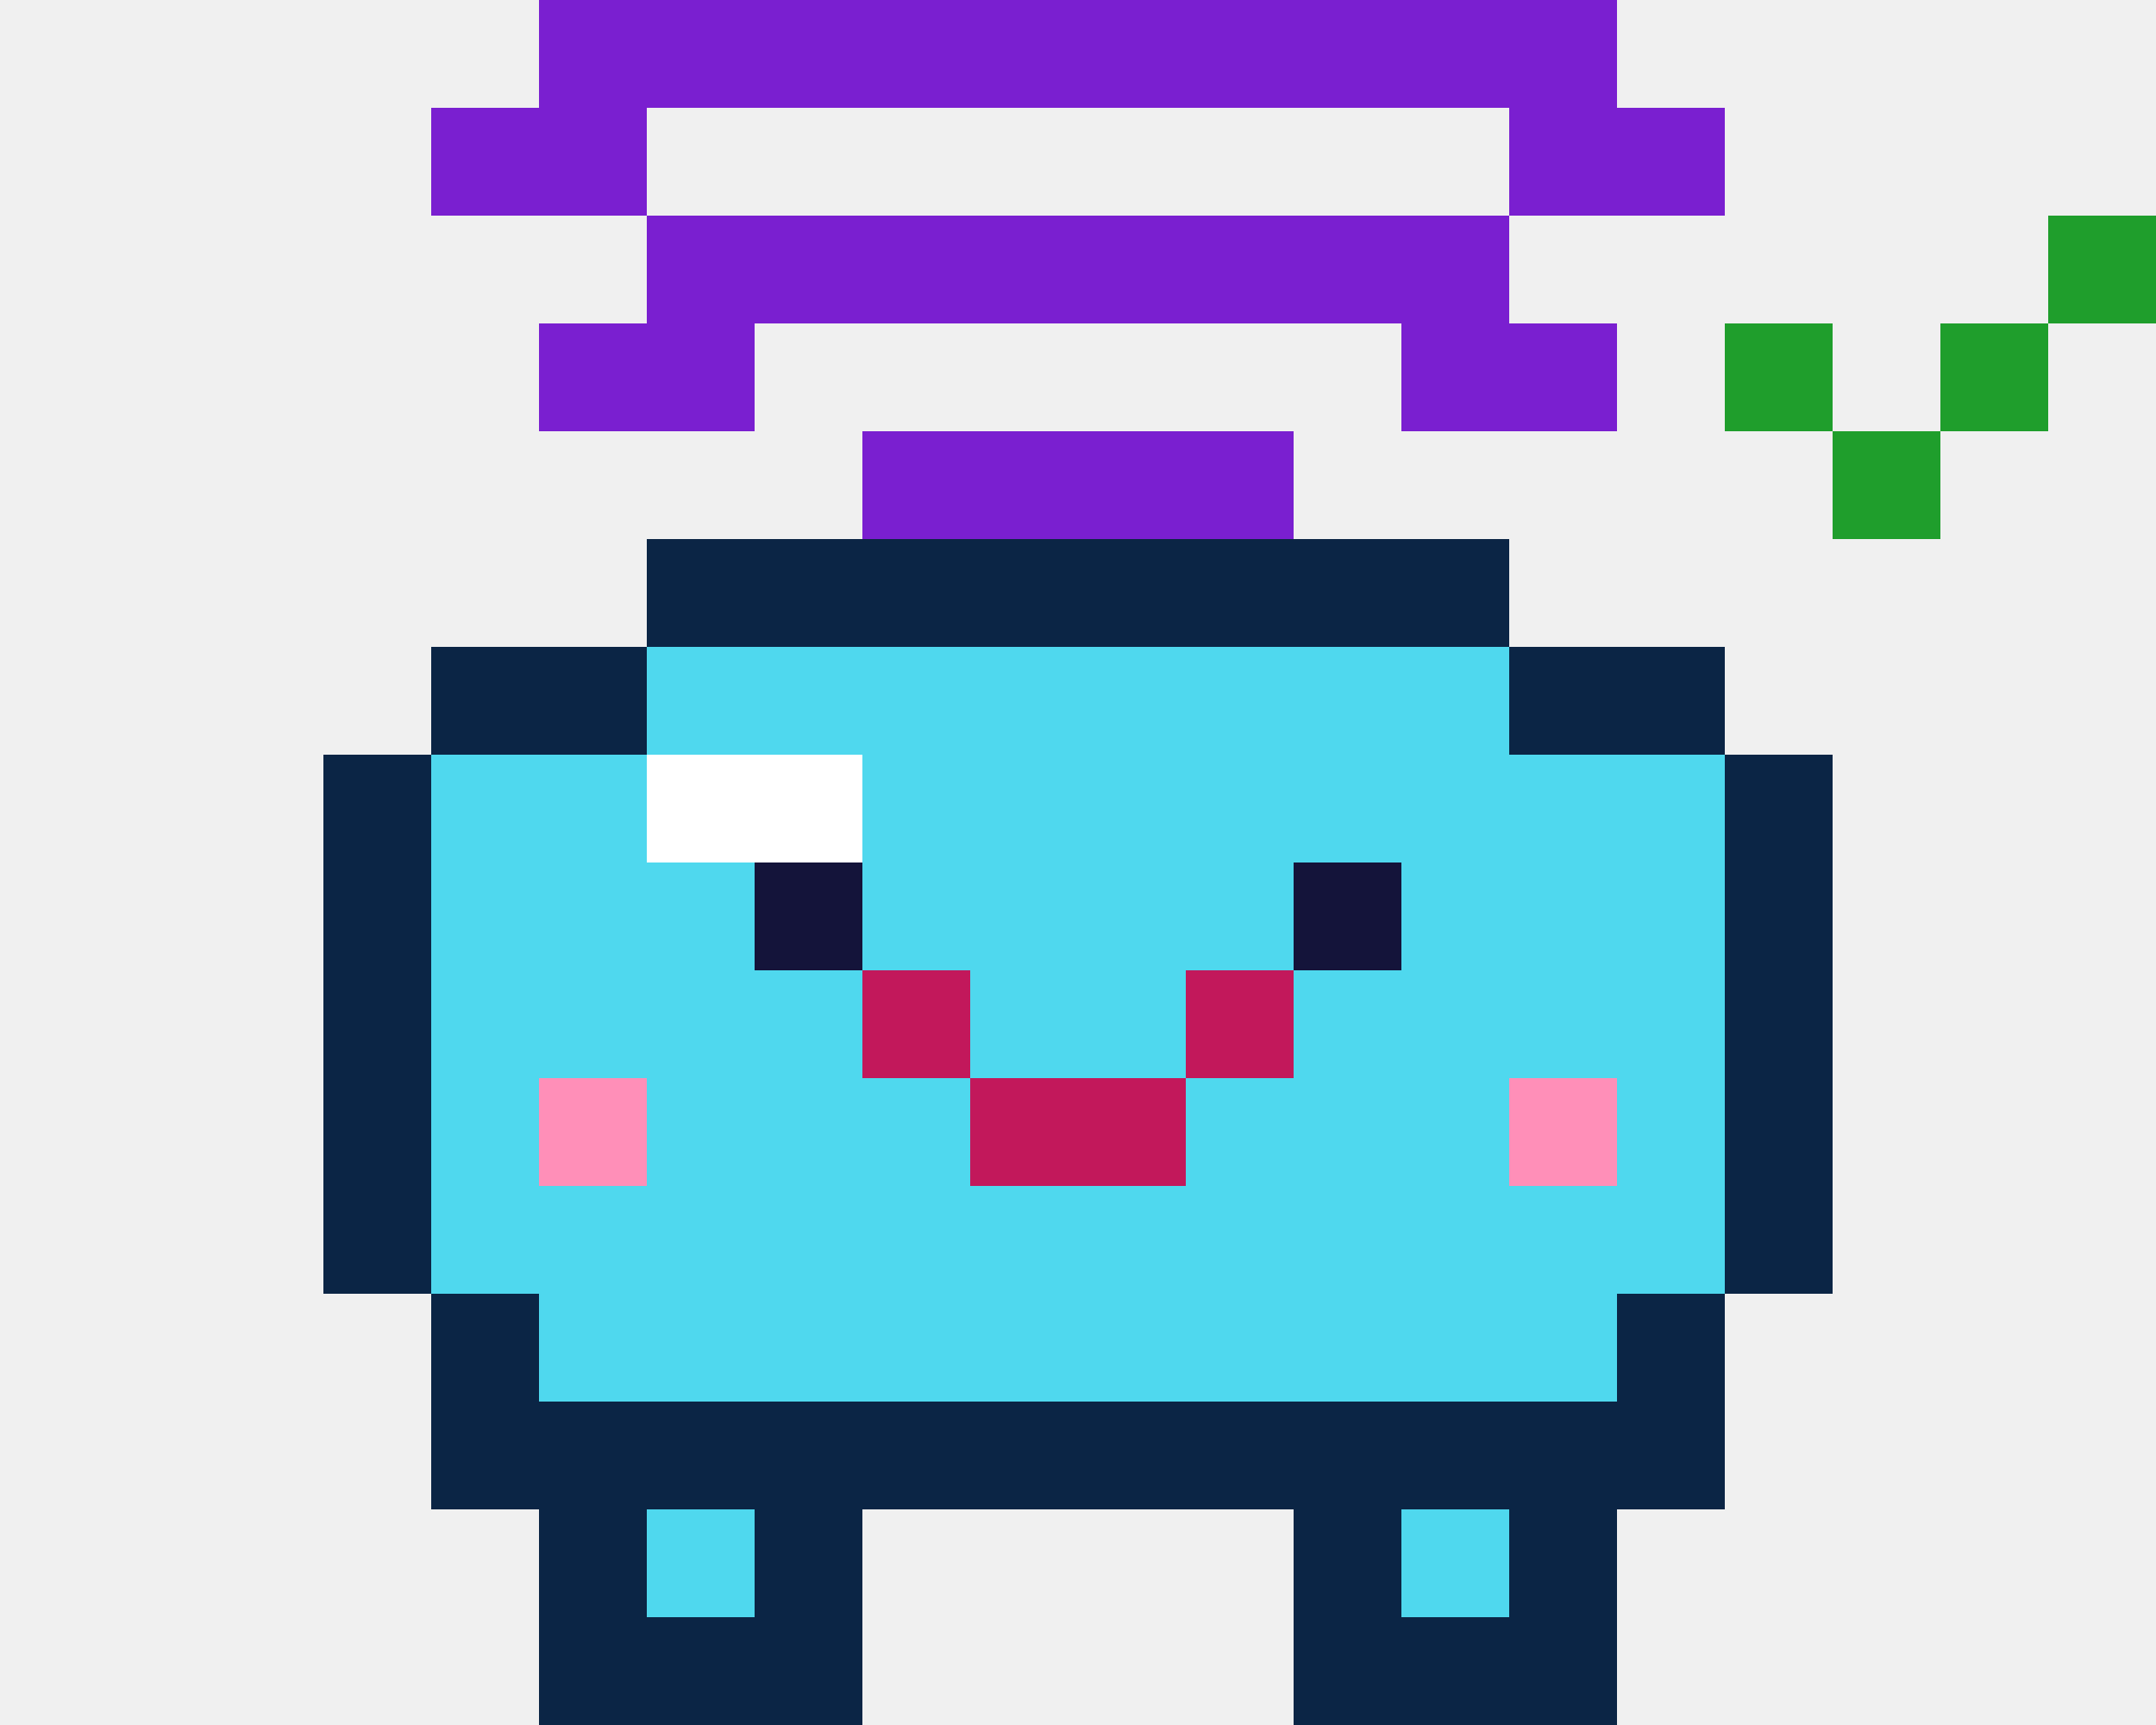
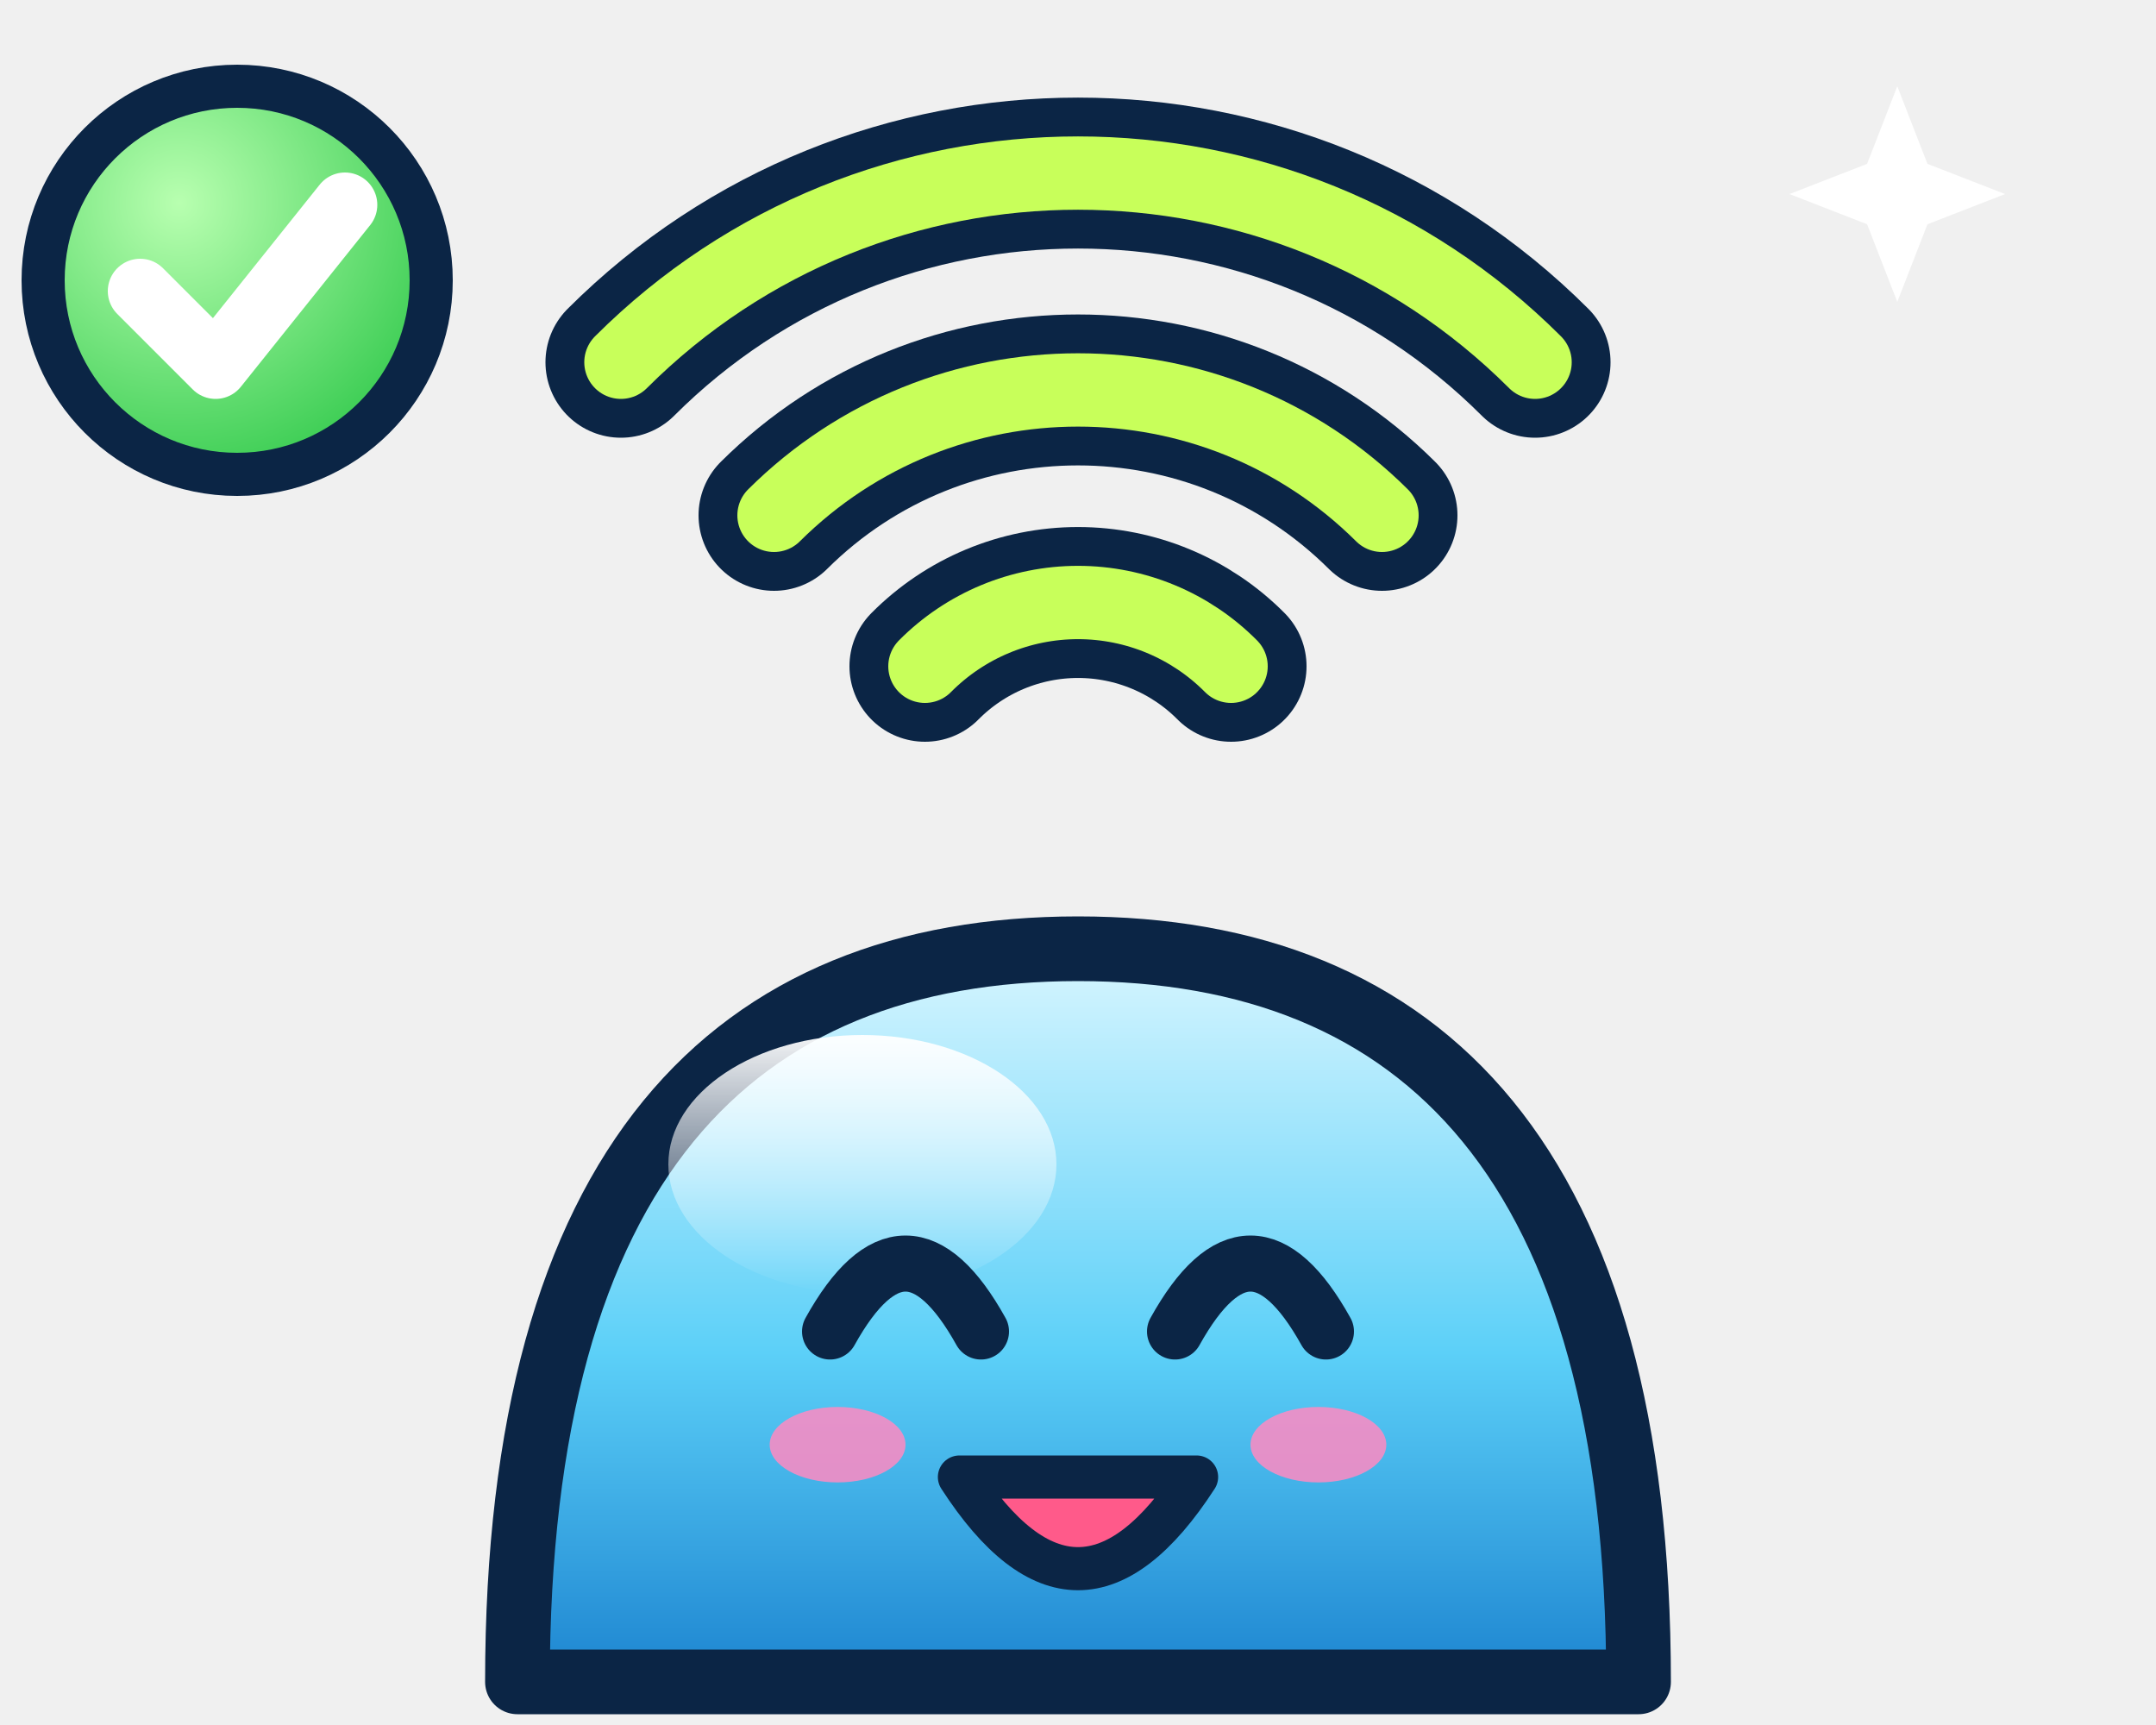
- <svg xmlns="http://www.w3.org/2000/svg" viewBox="0 0 20 16" width="160" height="128" shape-rendering="crispEdges">
-   <rect x="5" y="0" width="10" height="1" fill="#7a1fd0" />
-   <rect x="4" y="1" width="2" height="1" fill="#7a1fd0" />
-   <rect x="14" y="1" width="2" height="1" fill="#7a1fd0" />
-   <rect x="6" y="2" width="8" height="1" fill="#7a1fd0" />
-   <rect x="19" y="2" width="1" height="1" fill="#1f9e2c" />
-   <rect x="5" y="3" width="2" height="1" fill="#7a1fd0" />
-   <rect x="13" y="3" width="2" height="1" fill="#7a1fd0" />
-   <rect x="16" y="3" width="1" height="1" fill="#1f9e2c" />
-   <rect x="18" y="3" width="1" height="1" fill="#1f9e2c" />
-   <rect x="8" y="4" width="4" height="1" fill="#7a1fd0" />
-   <rect x="17" y="4" width="1" height="1" fill="#1f9e2c" />
-   <rect x="6" y="5" width="8" height="1" fill="#0b2545" />
-   <rect x="4" y="6" width="2" height="1" fill="#0b2545" />
-   <rect x="6" y="6" width="8" height="1" fill="#4fd8ee" />
-   <rect x="14" y="6" width="2" height="1" fill="#0b2545" />
-   <rect x="3" y="7" width="1" height="1" fill="#0b2545" />
-   <rect x="4" y="7" width="2" height="1" fill="#4fd8ee" />
-   <rect x="6" y="7" width="2" height="1" fill="#ffffff" />
-   <rect x="8" y="7" width="8" height="1" fill="#4fd8ee" />
-   <rect x="16" y="7" width="1" height="1" fill="#0b2545" />
-   <rect x="3" y="8" width="1" height="1" fill="#0b2545" />
-   <rect x="4" y="8" width="3" height="1" fill="#4fd8ee" />
-   <rect x="7" y="8" width="1" height="1" fill="#14143a" />
-   <rect x="8" y="8" width="4" height="1" fill="#4fd8ee" />
-   <rect x="12" y="8" width="1" height="1" fill="#14143a" />
-   <rect x="13" y="8" width="3" height="1" fill="#4fd8ee" />
-   <rect x="16" y="8" width="1" height="1" fill="#0b2545" />
-   <rect x="3" y="9" width="1" height="1" fill="#0b2545" />
-   <rect x="4" y="9" width="4" height="1" fill="#4fd8ee" />
-   <rect x="8" y="9" width="1" height="1" fill="#c2185b" />
-   <rect x="9" y="9" width="2" height="1" fill="#4fd8ee" />
-   <rect x="11" y="9" width="1" height="1" fill="#c2185b" />
-   <rect x="12" y="9" width="4" height="1" fill="#4fd8ee" />
-   <rect x="16" y="9" width="1" height="1" fill="#0b2545" />
-   <rect x="3" y="10" width="1" height="1" fill="#0b2545" />
-   <rect x="4" y="10" width="1" height="1" fill="#4fd8ee" />
-   <rect x="5" y="10" width="1" height="1" fill="#ff8fb8" />
-   <rect x="6" y="10" width="3" height="1" fill="#4fd8ee" />
-   <rect x="9" y="10" width="2" height="1" fill="#c2185b" />
-   <rect x="11" y="10" width="3" height="1" fill="#4fd8ee" />
-   <rect x="14" y="10" width="1" height="1" fill="#ff8fb8" />
-   <rect x="15" y="10" width="1" height="1" fill="#4fd8ee" />
-   <rect x="16" y="10" width="1" height="1" fill="#0b2545" />
-   <rect x="3" y="11" width="1" height="1" fill="#0b2545" />
-   <rect x="4" y="11" width="12" height="1" fill="#4fd8ee" />
-   <rect x="16" y="11" width="1" height="1" fill="#0b2545" />
-   <rect x="4" y="12" width="1" height="1" fill="#0b2545" />
-   <rect x="5" y="12" width="10" height="1" fill="#4fd8ee" />
-   <rect x="15" y="12" width="1" height="1" fill="#0b2545" />
-   <rect x="4" y="13" width="12" height="1" fill="#0b2545" />
-   <rect x="5" y="14" width="1" height="1" fill="#0b2545" />
-   <rect x="6" y="14" width="1" height="1" fill="#4fd8ee" />
-   <rect x="7" y="14" width="1" height="1" fill="#0b2545" />
-   <rect x="12" y="14" width="1" height="1" fill="#0b2545" />
-   <rect x="13" y="14" width="1" height="1" fill="#4fd8ee" />
-   <rect x="14" y="14" width="1" height="1" fill="#0b2545" />
-   <rect x="5" y="15" width="3" height="1" fill="#0b2545" />
-   <rect x="12" y="15" width="3" height="1" fill="#0b2545" />
+ <svg xmlns="http://www.w3.org/2000/svg" viewBox="0 0 100 80" width="160" height="128">
+   <defs>
+     <linearGradient id="shine" x1="0" y1="0" x2="0" y2="1">
+       <stop offset="0" stop-color="#ffffff" stop-opacity=".95" />
+       <stop offset="1" stop-color="#ffffff" stop-opacity="0" />
+     </linearGradient>
+     <radialGradient id="badge-bad" cx=".35" cy=".3" r=".8">
+       <stop offset="0" stop-color="#ff9ab8" />
+       <stop offset="1" stop-color="#ff2a6d" />
+     </radialGradient>
+     <radialGradient id="badge-good" cx=".35" cy=".3" r=".8">
+       <stop offset="0" stop-color="#b8ffb0" />
+       <stop offset="1" stop-color="#2fc84a" />
+     </radialGradient>
+     <radialGradient id="drop" cx=".35" cy=".3" r=".8">
+       <stop offset="0" stop-color="#d8f0ff" />
+       <stop offset="1" stop-color="#3aa0ff" />
+     </radialGradient>
+     <radialGradient id="bolt" cx=".35" cy=".3" r=".8">
+       <stop offset="0" stop-color="#fff6c0" />
+       <stop offset="1" stop-color="#ffd23a" />
+     </radialGradient>
+     <linearGradient id="wifi-body" x1="0" y1="0" x2="0" y2="1">
+       <stop offset="0" stop-color="#d8f6ff" />
+       <stop offset=".55" stop-color="#5cd0f8" />
+       <stop offset="1" stop-color="#1c84d0" />
+     </linearGradient>
+   </defs>
+   <path d="M24 78C24 54 34 44 50 44C66 44 76 54 76 78Z" fill="url(#wifi-body)" stroke="#0b2545" stroke-width="3" stroke-linejoin="round" stroke-linecap="round" />
+   <ellipse cx="40" cy="54" rx="9" ry="6" fill="url(#shine)" />
+   <path d="M42.9 30.9A10 10 0 0 1 57.1 30.9" fill="none" stroke="#0b2545" stroke-width="7" stroke-linecap="round" />
+   <path d="M42.9 30.9A10 10 0 0 1 57.1 30.9" fill="none" stroke="#c8ff5a" stroke-width="3.4" stroke-linecap="round" />
+   <path d="M35.9 23.9A20 20 0 0 1 64.1 23.9" fill="none" stroke="#0b2545" stroke-width="7" stroke-linecap="round" />
+   <path d="M35.9 23.9A20 20 0 0 1 64.1 23.9" fill="none" stroke="#c8ff5a" stroke-width="3.4" stroke-linecap="round" />
+   <path d="M28.8 16.8A30 30 0 0 1 71.2 16.8" fill="none" stroke="#0b2545" stroke-width="7" stroke-linecap="round" />
+   <path d="M28.8 16.8A30 30 0 0 1 71.2 16.8" fill="none" stroke="#c8ff5a" stroke-width="3.4" stroke-linecap="round" />
+   <path d="M38.5 61.75Q42 55.45 45.5 61.75" fill="none" stroke="#0b2545" stroke-width="2.6" stroke-linejoin="round" stroke-linecap="round" />
+   <path d="M54.5 61.75Q58 55.45 61.5 61.75" fill="none" stroke="#0b2545" stroke-width="2.6" stroke-linejoin="round" stroke-linecap="round" />
+   <path d="M44.5 68.5Q50 77 55.5 68.5Z" fill="#ff5a8a" stroke="#0b2545" stroke-width="2" stroke-linejoin="round" stroke-linecap="round" />
+   <ellipse cx="38.85" cy="67.0" rx="3.15" ry="1.75" fill="#ff8ac2" opacity=".85" />
+   <ellipse cx="61.15" cy="67.0" rx="3.15" ry="1.75" fill="#ff8ac2" opacity=".85" />
+   <circle cx="11" cy="13" r="9" fill="url(#badge-good)" stroke="#0b2545" stroke-width="2" stroke-linejoin="round" stroke-linecap="round" />
+   <path d="M6.5 13.5L10 17L16 9.5" fill="none" stroke="#ffffff" stroke-width="3" stroke-linecap="round" stroke-linejoin="round" />
+   <path d="M88 4L89.4 7.6L93 9L89.4 10.4L88 14L86.6 10.4L83 9L86.6 7.6Z" fill="#ffffff" />
</svg>
